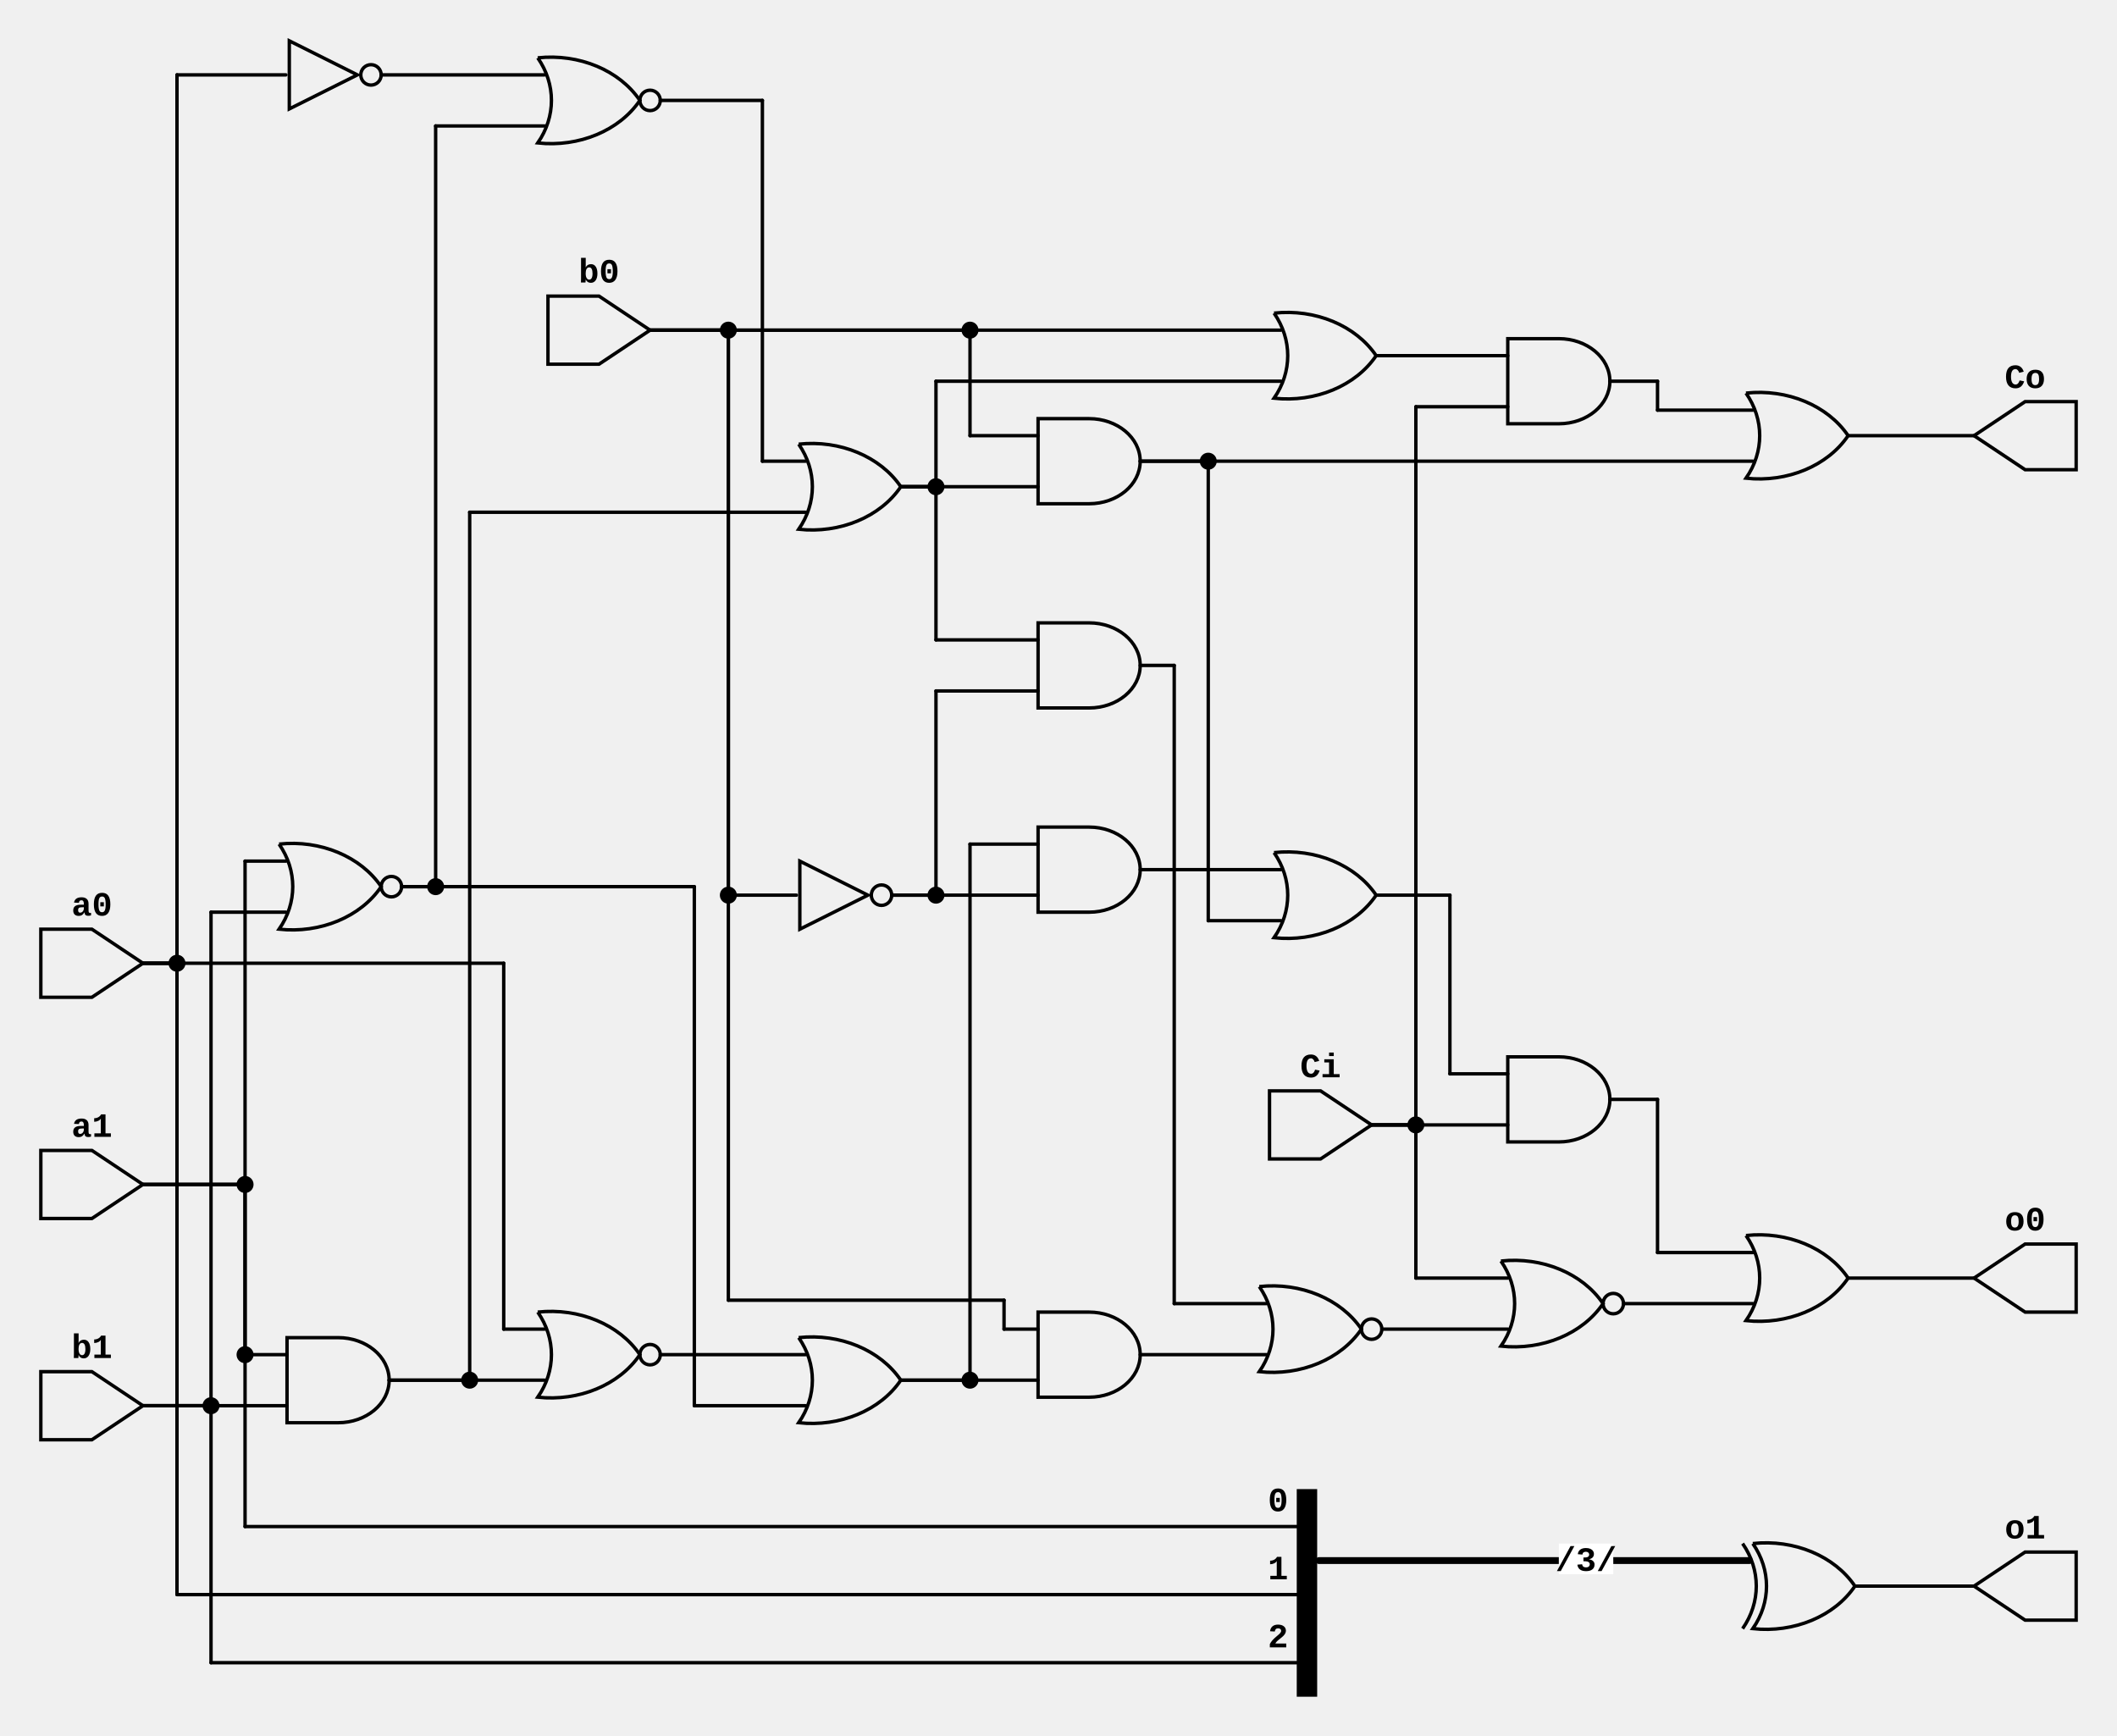
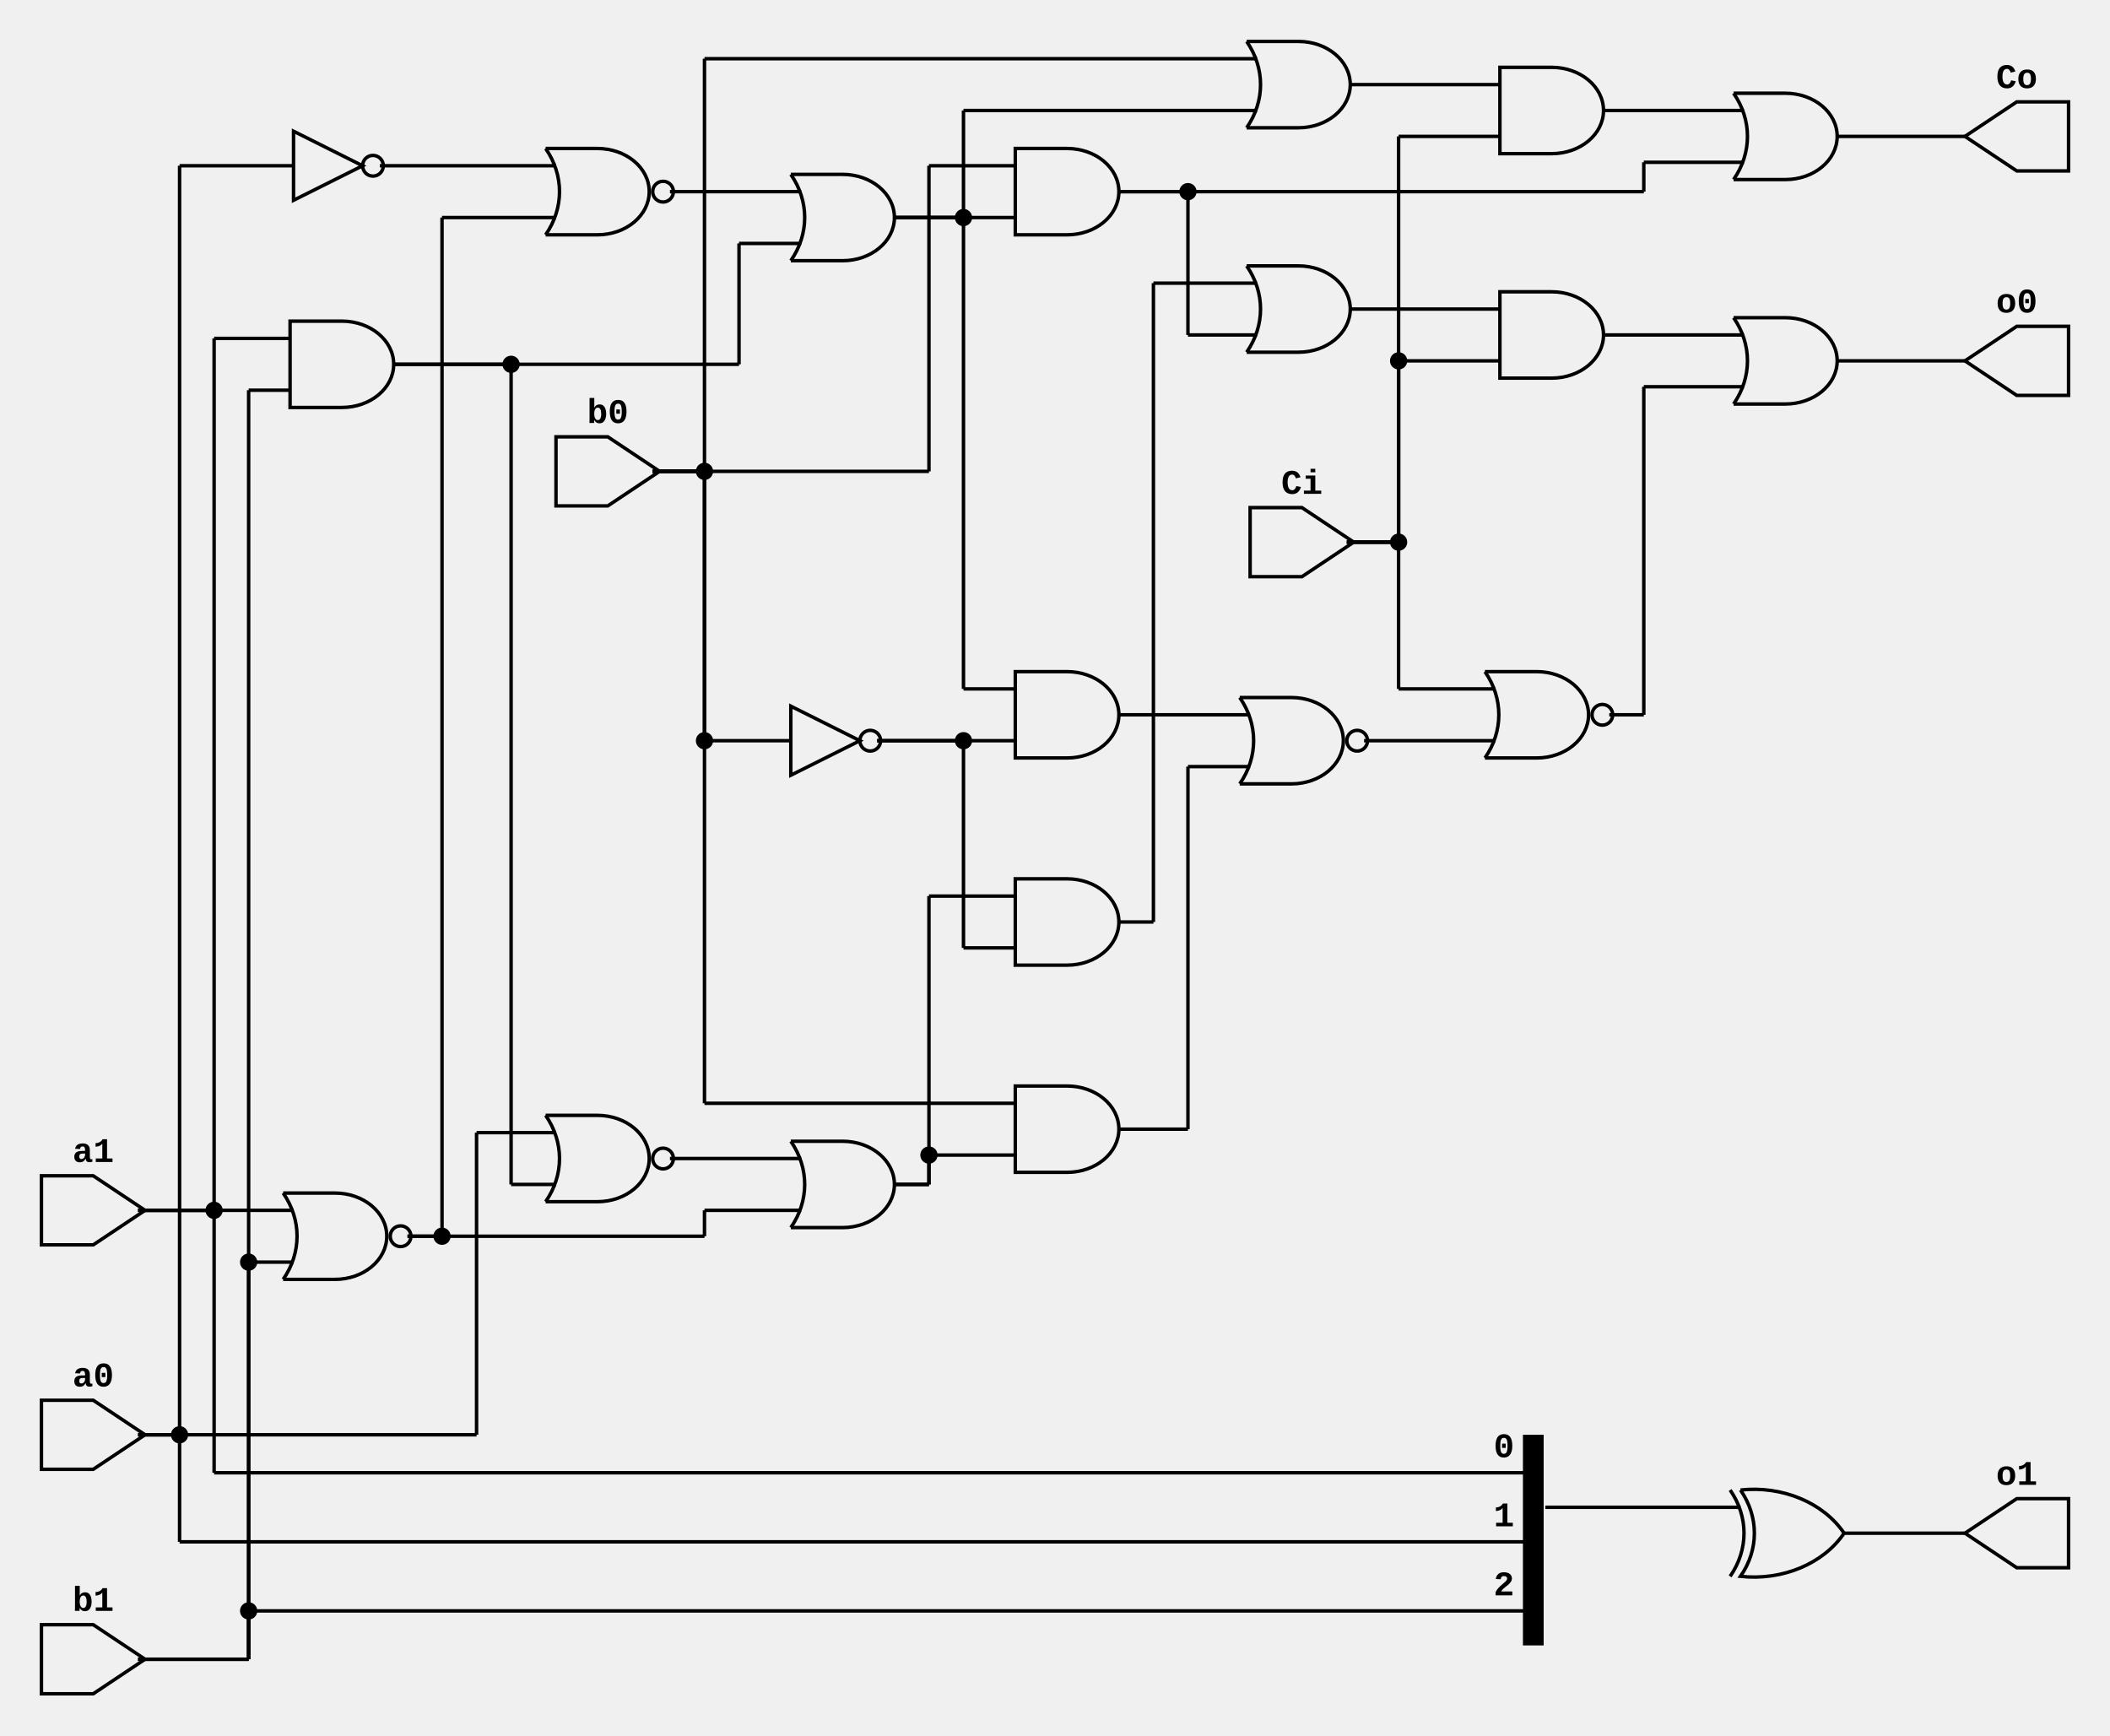
- <svg xmlns="http://www.w3.org/2000/svg" xmlns:ns1="https://github.com/nturley/netlistsvg" width="622" height="510">
+ <svg xmlns="http://www.w3.org/2000/svg" xmlns:ns1="https://github.com/nturley/netlistsvg" width="611" height="502.5">
  <style>svg {
-   stroke:#000;
-   fill:none;
- }
- text {
-   fill:#000;
-   stroke:none;
-   font-size:10px;
-   font-weight: bold;
-   font-family: "Courier New", monospace;
- }
- line {
-     stroke-linecap: round;
- }
- .nodelabel {
-   text-anchor: middle;
- }
- .inputPortLabel {
-   text-anchor: end;
- }
- .splitjoinBody {
-   fill:#000;
- }</style>
-   <g ns1:type="and" transform="translate(305,183)" ns1:width="30" ns1:height="25" id="cell_And$3">
-     <ns1:alias val="$and" />
-     <ns1:alias val="$logic_and" />
-     <ns1:alias val="$_AND_" />
-     <ns1:alias val="$reduce_and" />
+     stroke:#000;
+     fill:none;
+   }
+   text {
+     fill:#000;
+     stroke:none;
+     font-size:10px;
+     font-weight: bold;
+     font-family: "Courier New", monospace;
+   }
+   .nodelabel {
+     text-anchor: middle;
+   }
+   .inputPortLabel {
+     text-anchor: end;
+   }
+   .splitjoinBody {
+     fill:#000;
+   }</style>
+   <g ns1:type="and" transform="translate(294,194.5)" ns1:width="30" ns1:height="25" id="cell_And$3">
+     <ns1:alias val="$and" />
+     <ns1:alias val="$logic_and" />
+     <ns1:alias val="$_AND_" />
    <path d="M0,0 L0,25 L15,25 A15 12.5 0 0 0 15,0 Z" class="cell_And$3" />
    <g ns1:x="0" ns1:y="5" ns1:pid="A" />
    <g ns1:x="0" ns1:y="20" ns1:pid="B" />
    <g ns1:x="30" ns1:y="12.5" ns1:pid="Y" />
  </g>
-   <g ns1:type="reduce_xor" transform="translate(512,453.5)" ns1:width="33" ns1:height="25" id="cell_Xor$11">
+   <g ns1:type="reduce_xor" transform="translate(501,431.5)" ns1:width="33" ns1:height="25" id="cell_Xor$11">
    <ns1:alias val="$xor" />
    <ns1:alias val="$reduce_xor" />
    <ns1:alias val="$_XOR_" />
    <path d="M3,0 A30 25 0 0 1 3,25 A30 25 0 0 0 33,12.5 A30 25 0 0 0 3,0" class="cell_Xor$11" />
    <path d="M0,0 A30 25 0 0 1 0,25" class="cell_Xor$11" />
-     <g ns1:x="2" ns1:y="5" ns1:pid="A" />
-     <g ns1:x="2" ns1:y="20" ns1:pid="B" />
+     <g ns1:x="3" ns1:y="5" ns1:pid="A" />
+     <g ns1:x="3" ns1:y="20" ns1:pid="B" />
    <g ns1:x="33" ns1:y="12.5" ns1:pid="Y" />
  </g>
-   <g ns1:type="reduce_nor" transform="translate(158,385.5)" ns1:width="33" ns1:height="25" id="cell_Nor$13">
+   <g ns1:type="reduce_nor" transform="translate(158,323)" ns1:width="33" ns1:height="25" id="cell_Nor$13">
    <ns1:alias val="$nor" />
    <ns1:alias val="$reduce_nor" />
    <ns1:alias val="$_NOR_" />
    <ns1:alias val="$_ORNOT_" />
-     <path d="M0,0 A30 25 0 0 1 0,25 A30 25 0 0 0 30,12.5 A30 25 0 0 0 0,0" class="cell_Nor$13" />
-     <circle cx="33" cy="12.5" r="3" class="cell_Nor$13" />
-     <g ns1:x="2" ns1:y="5" ns1:pid="A" />
-     <g ns1:x="2" ns1:y="20" ns1:pid="B" />
+     <path d="M0,25 L0,25 L15,25 A15 12.5 0 0 0 15,0 L0,0" class="cell_Nor$13" />
+     <path d="M0,0 A30 25 0 0 1 0,25" class="cell_Nor$13" />
+     <circle cx="34" cy="12.5" r="3" class="cell_Nor$13" />
+     <g ns1:x="3" ns1:y="5" ns1:pid="A" />
+     <g ns1:x="3" ns1:y="20" ns1:pid="B" />
    <g ns1:x="36" ns1:y="12.5" ns1:pid="Y" />
  </g>
-   <g ns1:type="or" transform="translate(374.3333,92)" ns1:width="30" ns1:height="25" id="cell_Or$7">
-     <ns1:alias val="$or" />
-     <ns1:alias val="$logic_or" />
-     <ns1:alias val="$_OR_" />
-     <ns1:alias val="$reduce_or" />
-     <ns1:alias val="$reduce_bool" />
-     <path d="M0,0 A30 25 0 0 1 0,25 A30 25 0 0 0 30,12.5 A30 25 0 0 0 0,0" class="cell_Or$7" />
-     <g ns1:x="2" ns1:y="5" ns1:pid="A" />
-     <g ns1:x="2" ns1:y="20" ns1:pid="B" />
-     <g ns1:x="30" ns1:y="12.5" ns1:pid="Y" />
-   </g>
-   <g ns1:type="reduce_nor" transform="translate(82,248)" ns1:width="33" ns1:height="25" id="cell_Nor$22">
+   <g ns1:type="or" transform="translate(361,12)" ns1:width="30" ns1:height="25" id="cell_Or$7">
+     <ns1:alias val="$or" />
+     <ns1:alias val="$logic_or" />
+     <ns1:alias val="$_OR_" />
+     <path d="M0,25 L0,25 L15,25 A15 12.5 0 0 0 15,0 L0,0" class="cell_Or$7" />
+     <path d="M0,0 A30 25 0 0 1 0,25" class="cell_Or$7" />
+     <g ns1:x="3" ns1:y="5" ns1:pid="A" />
+     <g ns1:x="3" ns1:y="20" ns1:pid="B" />
+     <g ns1:x="30" ns1:y="12.5" ns1:pid="Y" />
+   </g>
+   <g ns1:type="reduce_nor" transform="translate(82,345.5)" ns1:width="33" ns1:height="25" id="cell_Nor$22">
    <ns1:alias val="$nor" />
    <ns1:alias val="$reduce_nor" />
    <ns1:alias val="$_NOR_" />
    <ns1:alias val="$_ORNOT_" />
-     <path d="M0,0 A30 25 0 0 1 0,25 A30 25 0 0 0 30,12.5 A30 25 0 0 0 0,0" class="cell_Nor$22" />
-     <circle cx="33" cy="12.5" r="3" class="cell_Nor$22" />
-     <g ns1:x="2" ns1:y="5" ns1:pid="A" />
-     <g ns1:x="2" ns1:y="20" ns1:pid="B" />
+     <path d="M0,25 L0,25 L15,25 A15 12.5 0 0 0 15,0 L0,0" class="cell_Nor$22" />
+     <path d="M0,0 A30 25 0 0 1 0,25" class="cell_Nor$22" />
+     <circle cx="34" cy="12.5" r="3" class="cell_Nor$22" />
+     <g ns1:x="3" ns1:y="5" ns1:pid="A" />
+     <g ns1:x="3" ns1:y="20" ns1:pid="B" />
    <g ns1:x="36" ns1:y="12.5" ns1:pid="Y" />
  </g>
-   <g ns1:type="not" transform="translate(235,253)" ns1:width="30" ns1:height="20" id="cell_Inv$25">
+   <g ns1:type="not" transform="translate(229,204.5)" ns1:width="30" ns1:height="20" id="cell_Inv$25">
    <ns1:alias val="$_NOT_" />
    <ns1:alias val="$not" />
    <ns1:alias val="$logic_not" />
    <path d="M0,0 L0,20 L20,10 Z" class="cell_Inv$25" />
-     <circle cx="24" cy="10" r="3" class="cell_Inv$25" />
-     <g ns1:x="-1" ns1:y="10" ns1:pid="A" />
-     <g ns1:x="27" ns1:y="10" ns1:pid="Y" />
-   </g>
-   <g ns1:type="and" transform="translate(305,385.5)" ns1:width="30" ns1:height="25" id="cell_And$21">
-     <ns1:alias val="$and" />
-     <ns1:alias val="$logic_and" />
-     <ns1:alias val="$_AND_" />
-     <ns1:alias val="$reduce_and" />
+     <circle cx="23" cy="10" r="3" class="cell_Inv$25" />
+     <g ns1:x="0" ns1:y="10" ns1:pid="A" />
+     <g ns1:x="25" ns1:y="10" ns1:pid="Y" />
+   </g>
+   <g ns1:type="and" transform="translate(294,314.5)" ns1:width="30" ns1:height="25" id="cell_And$21">
+     <ns1:alias val="$and" />
+     <ns1:alias val="$logic_and" />
+     <ns1:alias val="$_AND_" />
    <path d="M0,0 L0,25 L15,25 A15 12.5 0 0 0 15,0 Z" class="cell_And$21" />
    <g ns1:x="0" ns1:y="5" ns1:pid="A" />
    <g ns1:x="0" ns1:y="20" ns1:pid="B" />
    <g ns1:x="30" ns1:y="12.5" ns1:pid="Y" />
  </g>
-   <g ns1:type="reduce_nor" transform="translate(158,17)" ns1:width="33" ns1:height="25" id="cell_Nor$6">
+   <g ns1:type="reduce_nor" transform="translate(158,43)" ns1:width="33" ns1:height="25" id="cell_Nor$6">
    <ns1:alias val="$nor" />
    <ns1:alias val="$reduce_nor" />
    <ns1:alias val="$_NOR_" />
    <ns1:alias val="$_ORNOT_" />
-     <path d="M0,0 A30 25 0 0 1 0,25 A30 25 0 0 0 30,12.5 A30 25 0 0 0 0,0" class="cell_Nor$6" />
-     <circle cx="33" cy="12.5" r="3" class="cell_Nor$6" />
-     <g ns1:x="2" ns1:y="5" ns1:pid="A" />
-     <g ns1:x="2" ns1:y="20" ns1:pid="B" />
+     <path d="M0,25 L0,25 L15,25 A15 12.5 0 0 0 15,0 L0,0" class="cell_Nor$6" />
+     <path d="M0,0 A30 25 0 0 1 0,25" class="cell_Nor$6" />
+     <circle cx="34" cy="12.5" r="3" class="cell_Nor$6" />
+     <g ns1:x="3" ns1:y="5" ns1:pid="A" />
+     <g ns1:x="3" ns1:y="20" ns1:pid="B" />
    <g ns1:x="36" ns1:y="12.5" ns1:pid="Y" />
  </g>
-   <g ns1:type="and" transform="translate(443,99.5)" ns1:width="30" ns1:height="25" id="cell_And$16">
-     <ns1:alias val="$and" />
-     <ns1:alias val="$logic_and" />
-     <ns1:alias val="$_AND_" />
-     <ns1:alias val="$reduce_and" />
+   <g ns1:type="and" transform="translate(434.3333,19.5)" ns1:width="30" ns1:height="25" id="cell_And$16">
+     <ns1:alias val="$and" />
+     <ns1:alias val="$logic_and" />
+     <ns1:alias val="$_AND_" />
    <path d="M0,0 L0,25 L15,25 A15 12.5 0 0 0 15,0 Z" class="cell_And$16" />
    <g ns1:x="0" ns1:y="5" ns1:pid="A" />
    <g ns1:x="0" ns1:y="20" ns1:pid="B" />
    <g ns1:x="30" ns1:y="12.5" ns1:pid="Y" />
  </g>
-   <g ns1:type="not" transform="translate(85,12)" ns1:width="30" ns1:height="20" id="cell_Inv$17">
+   <g ns1:type="not" transform="translate(85,38)" ns1:width="30" ns1:height="20" id="cell_Inv$17">
    <ns1:alias val="$_NOT_" />
    <ns1:alias val="$not" />
    <ns1:alias val="$logic_not" />
    <path d="M0,0 L0,20 L20,10 Z" class="cell_Inv$17" />
-     <circle cx="24" cy="10" r="3" class="cell_Inv$17" />
-     <g ns1:x="-1" ns1:y="10" ns1:pid="A" />
-     <g ns1:x="27" ns1:y="10" ns1:pid="Y" />
-   </g>
-   <g ns1:type="reduce_nor" transform="translate(370,378)" ns1:width="33" ns1:height="25" id="cell_Nor$24">
+     <circle cx="23" cy="10" r="3" class="cell_Inv$17" />
+     <g ns1:x="0" ns1:y="10" ns1:pid="A" />
+     <g ns1:x="25" ns1:y="10" ns1:pid="Y" />
+   </g>
+   <g ns1:type="reduce_nor" transform="translate(359,202)" ns1:width="33" ns1:height="25" id="cell_Nor$24">
    <ns1:alias val="$nor" />
    <ns1:alias val="$reduce_nor" />
    <ns1:alias val="$_NOR_" />
    <ns1:alias val="$_ORNOT_" />
-     <path d="M0,0 A30 25 0 0 1 0,25 A30 25 0 0 0 30,12.5 A30 25 0 0 0 0,0" class="cell_Nor$24" />
-     <circle cx="33" cy="12.5" r="3" class="cell_Nor$24" />
-     <g ns1:x="2" ns1:y="5" ns1:pid="A" />
-     <g ns1:x="2" ns1:y="20" ns1:pid="B" />
+     <path d="M0,25 L0,25 L15,25 A15 12.5 0 0 0 15,0 L0,0" class="cell_Nor$24" />
+     <path d="M0,0 A30 25 0 0 1 0,25" class="cell_Nor$24" />
+     <circle cx="34" cy="12.5" r="3" class="cell_Nor$24" />
+     <g ns1:x="3" ns1:y="5" ns1:pid="A" />
+     <g ns1:x="3" ns1:y="20" ns1:pid="B" />
    <g ns1:x="36" ns1:y="12.5" ns1:pid="Y" />
  </g>
-   <g ns1:type="or" transform="translate(374.3333,250.5)" ns1:width="30" ns1:height="25" id="cell_Or$4">
-     <ns1:alias val="$or" />
-     <ns1:alias val="$logic_or" />
-     <ns1:alias val="$_OR_" />
-     <ns1:alias val="$reduce_or" />
-     <ns1:alias val="$reduce_bool" />
-     <path d="M0,0 A30 25 0 0 1 0,25 A30 25 0 0 0 30,12.5 A30 25 0 0 0 0,0" class="cell_Or$4" />
-     <g ns1:x="2" ns1:y="5" ns1:pid="A" />
-     <g ns1:x="2" ns1:y="20" ns1:pid="B" />
-     <g ns1:x="30" ns1:y="12.5" ns1:pid="Y" />
-   </g>
-   <g ns1:type="or" transform="translate(513,115.5)" ns1:width="30" ns1:height="25" id="cell_Or$8">
-     <ns1:alias val="$or" />
-     <ns1:alias val="$logic_or" />
-     <ns1:alias val="$_OR_" />
-     <ns1:alias val="$reduce_or" />
-     <ns1:alias val="$reduce_bool" />
-     <path d="M0,0 A30 25 0 0 1 0,25 A30 25 0 0 0 30,12.5 A30 25 0 0 0 0,0" class="cell_Or$8" />
-     <g ns1:x="2" ns1:y="5" ns1:pid="A" />
-     <g ns1:x="2" ns1:y="20" ns1:pid="B" />
-     <g ns1:x="30" ns1:y="12.5" ns1:pid="Y" />
-   </g>
-   <g ns1:type="and" transform="translate(305,123)" ns1:width="30" ns1:height="25" id="cell_And$20">
-     <ns1:alias val="$and" />
-     <ns1:alias val="$logic_and" />
-     <ns1:alias val="$_AND_" />
-     <ns1:alias val="$reduce_and" />
+   <g ns1:type="or" transform="translate(361,77)" ns1:width="30" ns1:height="25" id="cell_Or$4">
+     <ns1:alias val="$or" />
+     <ns1:alias val="$logic_or" />
+     <ns1:alias val="$_OR_" />
+     <path d="M0,25 L0,25 L15,25 A15 12.5 0 0 0 15,0 L0,0" class="cell_Or$4" />
+     <path d="M0,0 A30 25 0 0 1 0,25" class="cell_Or$4" />
+     <g ns1:x="3" ns1:y="5" ns1:pid="A" />
+     <g ns1:x="3" ns1:y="20" ns1:pid="B" />
+     <g ns1:x="30" ns1:y="12.5" ns1:pid="Y" />
+   </g>
+   <g ns1:type="or" transform="translate(502,27)" ns1:width="30" ns1:height="25" id="cell_Or$8">
+     <ns1:alias val="$or" />
+     <ns1:alias val="$logic_or" />
+     <ns1:alias val="$_OR_" />
+     <path d="M0,25 L0,25 L15,25 A15 12.5 0 0 0 15,0 L0,0" class="cell_Or$8" />
+     <path d="M0,0 A30 25 0 0 1 0,25" class="cell_Or$8" />
+     <g ns1:x="3" ns1:y="5" ns1:pid="A" />
+     <g ns1:x="3" ns1:y="20" ns1:pid="B" />
+     <g ns1:x="30" ns1:y="12.5" ns1:pid="Y" />
+   </g>
+   <g ns1:type="and" transform="translate(294,43)" ns1:width="30" ns1:height="25" id="cell_And$20">
+     <ns1:alias val="$and" />
+     <ns1:alias val="$logic_and" />
+     <ns1:alias val="$_AND_" />
    <path d="M0,0 L0,25 L15,25 A15 12.5 0 0 0 15,0 Z" class="cell_And$20" />
    <g ns1:x="0" ns1:y="5" ns1:pid="A" />
    <g ns1:x="0" ns1:y="20" ns1:pid="B" />
    <g ns1:x="30" ns1:y="12.5" ns1:pid="Y" />
  </g>
-   <g ns1:type="and" transform="translate(443,310.5)" ns1:width="30" ns1:height="25" id="cell_And$9">
-     <ns1:alias val="$and" />
-     <ns1:alias val="$logic_and" />
-     <ns1:alias val="$_AND_" />
-     <ns1:alias val="$reduce_and" />
+   <g ns1:type="and" transform="translate(434.3333,84.5)" ns1:width="30" ns1:height="25" id="cell_And$9">
+     <ns1:alias val="$and" />
+     <ns1:alias val="$logic_and" />
+     <ns1:alias val="$_AND_" />
    <path d="M0,0 L0,25 L15,25 A15 12.5 0 0 0 15,0 Z" class="cell_And$9" />
    <g ns1:x="0" ns1:y="5" ns1:pid="A" />
    <g ns1:x="0" ns1:y="20" ns1:pid="B" />
    <g ns1:x="30" ns1:y="12.5" ns1:pid="Y" />
  </g>
-   <g ns1:type="or" transform="translate(234.6667,130.5)" ns1:width="30" ns1:height="25" id="cell_Or$12">
-     <ns1:alias val="$or" />
-     <ns1:alias val="$logic_or" />
-     <ns1:alias val="$_OR_" />
-     <ns1:alias val="$reduce_or" />
-     <ns1:alias val="$reduce_bool" />
-     <path d="M0,0 A30 25 0 0 1 0,25 A30 25 0 0 0 30,12.5 A30 25 0 0 0 0,0" class="cell_Or$12" />
-     <g ns1:x="2" ns1:y="5" ns1:pid="A" />
-     <g ns1:x="2" ns1:y="20" ns1:pid="B" />
-     <g ns1:x="30" ns1:y="12.5" ns1:pid="Y" />
-   </g>
-   <g ns1:type="reduce_nor" transform="translate(441,370.5)" ns1:width="33" ns1:height="25" id="cell_Nor$14">
+   <g ns1:type="or" transform="translate(229,50.5)" ns1:width="30" ns1:height="25" id="cell_Or$12">
+     <ns1:alias val="$or" />
+     <ns1:alias val="$logic_or" />
+     <ns1:alias val="$_OR_" />
+     <path d="M0,25 L0,25 L15,25 A15 12.5 0 0 0 15,0 L0,0" class="cell_Or$12" />
+     <path d="M0,0 A30 25 0 0 1 0,25" class="cell_Or$12" />
+     <g ns1:x="3" ns1:y="5" ns1:pid="A" />
+     <g ns1:x="3" ns1:y="20" ns1:pid="B" />
+     <g ns1:x="30" ns1:y="12.5" ns1:pid="Y" />
+   </g>
+   <g ns1:type="reduce_nor" transform="translate(430,194.5)" ns1:width="33" ns1:height="25" id="cell_Nor$14">
    <ns1:alias val="$nor" />
    <ns1:alias val="$reduce_nor" />
    <ns1:alias val="$_NOR_" />
    <ns1:alias val="$_ORNOT_" />
-     <path d="M0,0 A30 25 0 0 1 0,25 A30 25 0 0 0 30,12.5 A30 25 0 0 0 0,0" class="cell_Nor$14" />
-     <circle cx="33" cy="12.5" r="3" class="cell_Nor$14" />
-     <g ns1:x="2" ns1:y="5" ns1:pid="A" />
-     <g ns1:x="2" ns1:y="20" ns1:pid="B" />
+     <path d="M0,25 L0,25 L15,25 A15 12.5 0 0 0 15,0 L0,0" class="cell_Nor$14" />
+     <path d="M0,0 A30 25 0 0 1 0,25" class="cell_Nor$14" />
+     <circle cx="34" cy="12.5" r="3" class="cell_Nor$14" />
+     <g ns1:x="3" ns1:y="5" ns1:pid="A" />
+     <g ns1:x="3" ns1:y="20" ns1:pid="B" />
    <g ns1:x="36" ns1:y="12.5" ns1:pid="Y" />
  </g>
-   <g ns1:type="and" transform="translate(84.33333,393)" ns1:width="30" ns1:height="25" id="cell_And$18">
-     <ns1:alias val="$and" />
-     <ns1:alias val="$logic_and" />
-     <ns1:alias val="$_AND_" />
-     <ns1:alias val="$reduce_and" />
+   <g ns1:type="and" transform="translate(84,93)" ns1:width="30" ns1:height="25" id="cell_And$18">
+     <ns1:alias val="$and" />
+     <ns1:alias val="$logic_and" />
+     <ns1:alias val="$_AND_" />
    <path d="M0,0 L0,25 L15,25 A15 12.5 0 0 0 15,0 Z" class="cell_And$18" />
    <g ns1:x="0" ns1:y="5" ns1:pid="A" />
    <g ns1:x="0" ns1:y="20" ns1:pid="B" />
    <g ns1:x="30" ns1:y="12.5" ns1:pid="Y" />
  </g>
-   <g ns1:type="or" transform="translate(513,363)" ns1:width="30" ns1:height="25" id="cell_Or$0">
-     <ns1:alias val="$or" />
-     <ns1:alias val="$logic_or" />
-     <ns1:alias val="$_OR_" />
-     <ns1:alias val="$reduce_or" />
-     <ns1:alias val="$reduce_bool" />
-     <path d="M0,0 A30 25 0 0 1 0,25 A30 25 0 0 0 30,12.5 A30 25 0 0 0 0,0" class="cell_Or$0" />
-     <g ns1:x="2" ns1:y="5" ns1:pid="A" />
-     <g ns1:x="2" ns1:y="20" ns1:pid="B" />
-     <g ns1:x="30" ns1:y="12.5" ns1:pid="Y" />
-   </g>
-   <g ns1:type="or" transform="translate(234.6667,393)" ns1:width="30" ns1:height="25" id="cell_Or$2">
-     <ns1:alias val="$or" />
-     <ns1:alias val="$logic_or" />
-     <ns1:alias val="$_OR_" />
-     <ns1:alias val="$reduce_or" />
-     <ns1:alias val="$reduce_bool" />
-     <path d="M0,0 A30 25 0 0 1 0,25 A30 25 0 0 0 30,12.5 A30 25 0 0 0 0,0" class="cell_Or$2" />
-     <g ns1:x="2" ns1:y="5" ns1:pid="A" />
-     <g ns1:x="2" ns1:y="20" ns1:pid="B" />
-     <g ns1:x="30" ns1:y="12.5" ns1:pid="Y" />
-   </g>
-   <g ns1:type="and" transform="translate(305,243)" ns1:width="30" ns1:height="25" id="cell_And$19">
-     <ns1:alias val="$and" />
-     <ns1:alias val="$logic_and" />
-     <ns1:alias val="$_AND_" />
-     <ns1:alias val="$reduce_and" />
+   <g ns1:type="or" transform="translate(502,92)" ns1:width="30" ns1:height="25" id="cell_Or$0">
+     <ns1:alias val="$or" />
+     <ns1:alias val="$logic_or" />
+     <ns1:alias val="$_OR_" />
+     <path d="M0,25 L0,25 L15,25 A15 12.5 0 0 0 15,0 L0,0" class="cell_Or$0" />
+     <path d="M0,0 A30 25 0 0 1 0,25" class="cell_Or$0" />
+     <g ns1:x="3" ns1:y="5" ns1:pid="A" />
+     <g ns1:x="3" ns1:y="20" ns1:pid="B" />
+     <g ns1:x="30" ns1:y="12.5" ns1:pid="Y" />
+   </g>
+   <g ns1:type="or" transform="translate(229,330.5)" ns1:width="30" ns1:height="25" id="cell_Or$2">
+     <ns1:alias val="$or" />
+     <ns1:alias val="$logic_or" />
+     <ns1:alias val="$_OR_" />
+     <path d="M0,25 L0,25 L15,25 A15 12.5 0 0 0 15,0 L0,0" class="cell_Or$2" />
+     <path d="M0,0 A30 25 0 0 1 0,25" class="cell_Or$2" />
+     <g ns1:x="3" ns1:y="5" ns1:pid="A" />
+     <g ns1:x="3" ns1:y="20" ns1:pid="B" />
+     <g ns1:x="30" ns1:y="12.5" ns1:pid="Y" />
+   </g>
+   <g ns1:type="and" transform="translate(294,254.5)" ns1:width="30" ns1:height="25" id="cell_And$19">
+     <ns1:alias val="$and" />
+     <ns1:alias val="$logic_and" />
+     <ns1:alias val="$_AND_" />
    <path d="M0,0 L0,25 L15,25 A15 12.5 0 0 0 15,0 Z" class="cell_And$19" />
    <g ns1:x="0" ns1:y="5" ns1:pid="A" />
    <g ns1:x="0" ns1:y="20" ns1:pid="B" />
    <g ns1:x="30" ns1:y="12.5" ns1:pid="Y" />
  </g>
-   <g ns1:type="inputExt" transform="translate(12,403)" ns1:width="30" ns1:height="20" id="cell_b1">
+   <g ns1:type="inputExt" transform="translate(12,470.5)" ns1:width="30" ns1:height="20" id="cell_b1">
    <text x="15" y="-4" class="nodelabel cell_b1" ns1:attribute="ref">b1</text>
    <ns1:alias val="$_inputExt_" />
    <path d="M0,0 L0,20 L15,20 L30,10 L15,0 Z" class="cell_b1" />
-     <g ns1:x="30" ns1:y="10" ns1:pid="Y" />
-   </g>
-   <g ns1:type="outputExt" transform="translate(580,456)" ns1:width="30" ns1:height="20" id="cell_o1">
+     <g ns1:x="28" ns1:y="10" ns1:pid="Y" />
+   </g>
+   <g ns1:type="outputExt" transform="translate(569,434)" ns1:width="30" ns1:height="20" id="cell_o1">
    <text x="15" y="-4" class="nodelabel cell_o1" ns1:attribute="ref">o1</text>
    <ns1:alias val="$_outputExt_" />
    <path d="M30,0 L30,20 L15,20 L0,10 L15,0 Z" class="cell_o1" />
    <g ns1:x="0" ns1:y="10" ns1:pid="A" />
  </g>
-   <g ns1:type="inputExt" transform="translate(12,338)" ns1:width="30" ns1:height="20" id="cell_a1">
+   <g ns1:type="inputExt" transform="translate(12,340.5)" ns1:width="30" ns1:height="20" id="cell_a1">
    <text x="15" y="-4" class="nodelabel cell_a1" ns1:attribute="ref">a1</text>
    <ns1:alias val="$_inputExt_" />
    <path d="M0,0 L0,20 L15,20 L30,10 L15,0 Z" class="cell_a1" />
-     <g ns1:x="30" ns1:y="10" ns1:pid="Y" />
-   </g>
-   <g ns1:type="outputExt" transform="translate(580,365.5)" ns1:width="30" ns1:height="20" id="cell_o0">
+     <g ns1:x="28" ns1:y="10" ns1:pid="Y" />
+   </g>
+   <g ns1:type="outputExt" transform="translate(569,94.5)" ns1:width="30" ns1:height="20" id="cell_o0">
    <text x="15" y="-4" class="nodelabel cell_o0" ns1:attribute="ref">o0</text>
    <ns1:alias val="$_outputExt_" />
    <path d="M30,0 L30,20 L15,20 L0,10 L15,0 Z" class="cell_o0" />
    <g ns1:x="0" ns1:y="10" ns1:pid="A" />
  </g>
-   <g ns1:type="outputExt" transform="translate(580,118)" ns1:width="30" ns1:height="20" id="cell_Co">
+   <g ns1:type="outputExt" transform="translate(569,29.5)" ns1:width="30" ns1:height="20" id="cell_Co">
    <text x="15" y="-4" class="nodelabel cell_Co" ns1:attribute="ref">Co</text>
    <ns1:alias val="$_outputExt_" />
    <path d="M30,0 L30,20 L15,20 L0,10 L15,0 Z" class="cell_Co" />
    <g ns1:x="0" ns1:y="10" ns1:pid="A" />
  </g>
-   <g ns1:type="inputExt" transform="translate(161,87)" ns1:width="30" ns1:height="20" id="cell_b0">
+   <g ns1:type="inputExt" transform="translate(161,126.5)" ns1:width="30" ns1:height="20" id="cell_b0">
    <text x="15" y="-4" class="nodelabel cell_b0" ns1:attribute="ref">b0</text>
    <ns1:alias val="$_inputExt_" />
    <path d="M0,0 L0,20 L15,20 L30,10 L15,0 Z" class="cell_b0" />
-     <g ns1:x="30" ns1:y="10" ns1:pid="Y" />
-   </g>
-   <g ns1:type="inputExt" transform="translate(373,320.5)" ns1:width="30" ns1:height="20" id="cell_Ci">
+     <g ns1:x="28" ns1:y="10" ns1:pid="Y" />
+   </g>
+   <g ns1:type="inputExt" transform="translate(362,147)" ns1:width="30" ns1:height="20" id="cell_Ci">
    <text x="15" y="-4" class="nodelabel cell_Ci" ns1:attribute="ref">Ci</text>
    <ns1:alias val="$_inputExt_" />
    <path d="M0,0 L0,20 L15,20 L30,10 L15,0 Z" class="cell_Ci" />
-     <g ns1:x="30" ns1:y="10" ns1:pid="Y" />
-   </g>
-   <g ns1:type="inputExt" transform="translate(12,273)" ns1:width="30" ns1:height="20" id="cell_a0">
+     <g ns1:x="28" ns1:y="10" ns1:pid="Y" />
+   </g>
+   <g ns1:type="inputExt" transform="translate(12,405.5)" ns1:width="30" ns1:height="20" id="cell_a0">
    <text x="15" y="-4" class="nodelabel cell_a0" ns1:attribute="ref">a0</text>
    <ns1:alias val="$_inputExt_" />
    <path d="M0,0 L0,20 L15,20 L30,10 L15,0 Z" class="cell_a0" />
-     <g ns1:x="30" ns1:y="10" ns1:pid="Y" />
-   </g>
-   <g ns1:type="join" transform="translate(381.5,438)" ns1:width="4" ns1:height="40" id="cell_$join$,5,10,23,">
+     <g ns1:x="28" ns1:y="10" ns1:pid="Y" />
+   </g>
+   <g ns1:type="join" transform="translate(441.5,416)" ns1:width="4" ns1:height="40" id="cell_$join$,5,10,23,">
    <rect width="5" height="60" class="splitjoinBody" ns1:generic="body" />
    <ns1:alias val="$_join_" />
    <g ns1:x="5" ns1:y="20" ns1:pid="out" />
    <g transform="translate(0,10)" ns1:x="0" ns1:y="10" ns1:pid="in0">
      <text x="-3" y="-4" class="inputPortLabel">0</text>
    </g>
    <g transform="translate(0,30)" ns1:x="0" ns1:y="10" ns1:pid="in0">
      <text x="-3" y="-4" class="inputPortLabel">1</text>
    </g>
    <g transform="translate(0,50)" ns1:x="0" ns1:y="10" ns1:pid="in0">
      <text x="-3" y="-4" class="inputPortLabel">2</text>
    </g>
  </g>
-   <line x1="264.667" x2="275" y1="143" y2="143" class="net_12 width_1" style="stroke-width: 1" />
-   <line x1="275" x2="275" y1="143" y2="188" class="net_12 width_1" style="stroke-width: 1" />
-   <circle cx="275" cy="143" r="2" style="fill:#000" class="net_12 width_1" />
-   <line x1="275" x2="305" y1="188" y2="188" class="net_12 width_1" style="stroke-width: 1" />
-   <line x1="264.667" x2="275" y1="143" y2="143" class="net_12 width_1" style="stroke-width: 1" />
-   <line x1="275" x2="275" y1="143" y2="112" class="net_12 width_1" style="stroke-width: 1" />
-   <line x1="275" x2="376.333" y1="112" y2="112" class="net_12 width_1" style="stroke-width: 1" />
-   <line x1="264.667" x2="305" y1="143" y2="143" class="net_12 width_1" style="stroke-width: 1" />
-   <line x1="262" x2="275" y1="263" y2="263" class="net_25 width_1" style="stroke-width: 1" />
-   <line x1="275" x2="275" y1="263" y2="203" class="net_25 width_1" style="stroke-width: 1" />
-   <circle cx="275" cy="263" r="2" style="fill:#000" class="net_25 width_1" />
-   <line x1="275" x2="305" y1="203" y2="203" class="net_25 width_1" style="stroke-width: 1" />
-   <line x1="262" x2="305" y1="263" y2="263" class="net_25 width_1" style="stroke-width: 1" />
-   <line x1="387.5" x2="514" y1="458.5" y2="458.5" class="net_5,10,23 width_3" style="stroke-width: 2" />
-   <line x1="42" x2="148" y1="283" y2="283" class="net_10 width_1" style="stroke-width: 1" />
-   <line x1="148" x2="148" y1="283" y2="390.5" class="net_10 width_1" style="stroke-width: 1" />
-   <line x1="148" x2="160" y1="390.5" y2="390.5" class="net_10 width_1" style="stroke-width: 1" />
-   <line x1="42" x2="52" y1="283" y2="283" class="net_10 width_1" style="stroke-width: 1" />
-   <line x1="52" x2="52" y1="283" y2="22" class="net_10 width_1" style="stroke-width: 1" />
-   <circle cx="52" cy="283" r="2" style="fill:#000" class="net_10 width_1" />
-   <line x1="52" x2="84" y1="22" y2="22" class="net_10 width_1" style="stroke-width: 1" />
-   <line x1="42" x2="52" y1="283" y2="283" class="net_10 width_1" style="stroke-width: 1" />
-   <line x1="52" x2="52" y1="283" y2="468.5" class="net_10 width_1" style="stroke-width: 1" />
-   <line x1="52" x2="381.5" y1="468.5" y2="468.5" class="net_10 width_1" style="stroke-width: 1" />
-   <line x1="114.333" x2="160" y1="405.5" y2="405.5" class="net_18 width_1" style="stroke-width: 1" />
-   <line x1="114.333" x2="138" y1="405.5" y2="405.5" class="net_18 width_1" style="stroke-width: 1" />
-   <line x1="138" x2="138" y1="405.5" y2="150.5" class="net_18 width_1" style="stroke-width: 1" />
-   <circle cx="138" cy="405.5" r="2" style="fill:#000" class="net_18 width_1" />
-   <line x1="138" x2="236.667" y1="150.5" y2="150.5" class="net_18 width_1" style="stroke-width: 1" />
-   <line x1="191" x2="376.333" y1="97" y2="97" class="net_1 width_1" style="stroke-width: 1" />
-   <line x1="191" x2="214" y1="97" y2="97" class="net_1 width_1" style="stroke-width: 1" />
-   <line x1="214" x2="214" y1="97" y2="263" class="net_1 width_1" style="stroke-width: 1" />
-   <circle cx="214" cy="97" r="2" style="fill:#000" class="net_1 width_1" />
-   <circle cx="214" cy="263" r="2" style="fill:#000" class="net_1 width_1" />
-   <line x1="214" x2="234" y1="263" y2="263" class="net_1 width_1" style="stroke-width: 1" />
-   <line x1="191" x2="214" y1="97" y2="97" class="net_1 width_1" style="stroke-width: 1" />
-   <line x1="214" x2="214" y1="97" y2="382" class="net_1 width_1" style="stroke-width: 1" />
-   <line x1="214" x2="295" y1="382" y2="382" class="net_1 width_1" style="stroke-width: 1" />
-   <line x1="295" x2="295" y1="382" y2="390.5" class="net_1 width_1" style="stroke-width: 1" />
-   <line x1="295" x2="305" y1="390.5" y2="390.5" class="net_1 width_1" style="stroke-width: 1" />
-   <line x1="191" x2="285" y1="97" y2="97" class="net_1 width_1" style="stroke-width: 1" />
-   <line x1="285" x2="285" y1="97" y2="128" class="net_1 width_1" style="stroke-width: 1" />
-   <circle cx="285" cy="97" r="2" style="fill:#000" class="net_1 width_1" />
-   <line x1="285" x2="305" y1="128" y2="128" class="net_1 width_1" style="stroke-width: 1" />
-   <line x1="42" x2="72" y1="348" y2="348" class="net_5 width_1" style="stroke-width: 1" />
-   <line x1="72" x2="72" y1="348" y2="253" class="net_5 width_1" style="stroke-width: 1" />
-   <circle cx="72" cy="348" r="2" style="fill:#000" class="net_5 width_1" />
-   <line x1="72" x2="84" y1="253" y2="253" class="net_5 width_1" style="stroke-width: 1" />
-   <line x1="42" x2="72" y1="348" y2="348" class="net_5 width_1" style="stroke-width: 1" />
-   <line x1="72" x2="72" y1="348" y2="398" class="net_5 width_1" style="stroke-width: 1" />
-   <circle cx="72" cy="398" r="2" style="fill:#000" class="net_5 width_1" />
-   <line x1="72" x2="84.333" y1="398" y2="398" class="net_5 width_1" style="stroke-width: 1" />
-   <line x1="42" x2="72" y1="348" y2="348" class="net_5 width_1" style="stroke-width: 1" />
-   <line x1="72" x2="72" y1="348" y2="448.5" class="net_5 width_1" style="stroke-width: 1" />
-   <line x1="72" x2="381.5" y1="448.5" y2="448.5" class="net_5 width_1" style="stroke-width: 1" />
-   <line x1="42" x2="62" y1="413" y2="413" class="net_23 width_1" style="stroke-width: 1" />
-   <line x1="62" x2="62" y1="413" y2="268" class="net_23 width_1" style="stroke-width: 1" />
-   <circle cx="62" cy="413" r="2" style="fill:#000" class="net_23 width_1" />
-   <line x1="62" x2="84" y1="268" y2="268" class="net_23 width_1" style="stroke-width: 1" />
-   <line x1="42" x2="84.333" y1="413" y2="413" class="net_23 width_1" style="stroke-width: 1" />
-   <line x1="42" x2="62" y1="413" y2="413" class="net_23 width_1" style="stroke-width: 1" />
-   <line x1="62" x2="62" y1="413" y2="488.5" class="net_23 width_1" style="stroke-width: 1" />
-   <line x1="62" x2="381.5" y1="488.5" y2="488.5" class="net_23 width_1" style="stroke-width: 1" />
-   <line x1="264.667" x2="305" y1="405.5" y2="405.5" class="net_2 width_1" style="stroke-width: 1" />
-   <line x1="264.667" x2="285" y1="405.5" y2="405.5" class="net_2 width_1" style="stroke-width: 1" />
-   <line x1="285" x2="285" y1="405.5" y2="248" class="net_2 width_1" style="stroke-width: 1" />
-   <circle cx="285" cy="405.5" r="2" style="fill:#000" class="net_2 width_1" />
-   <line x1="285" x2="305" y1="248" y2="248" class="net_2 width_1" style="stroke-width: 1" />
-   <line x1="112" x2="160" y1="22" y2="22" class="net_17 width_1" style="stroke-width: 1" />
-   <line x1="118" x2="128" y1="260.5" y2="260.5" class="net_22 width_1" style="stroke-width: 1" />
-   <line x1="128" x2="128" y1="260.5" y2="37" class="net_22 width_1" style="stroke-width: 1" />
-   <circle cx="128" cy="260.5" r="2" style="fill:#000" class="net_22 width_1" />
-   <line x1="128" x2="160" y1="37" y2="37" class="net_22 width_1" style="stroke-width: 1" />
-   <line x1="118" x2="204" y1="260.5" y2="260.5" class="net_22 width_1" style="stroke-width: 1" />
-   <line x1="204" x2="204" y1="260.5" y2="413" class="net_22 width_1" style="stroke-width: 1" />
-   <line x1="204" x2="236.667" y1="413" y2="413" class="net_22 width_1" style="stroke-width: 1" />
-   <line x1="404.333" x2="443" y1="104.5" y2="104.5" class="net_7 width_1" style="stroke-width: 1" />
-   <line x1="403" x2="416" y1="330.5" y2="330.5" class="net_15 width_1" style="stroke-width: 1" />
-   <line x1="416" x2="416" y1="330.5" y2="119.5" class="net_15 width_1" style="stroke-width: 1" />
-   <circle cx="416" cy="330.5" r="2" style="fill:#000" class="net_15 width_1" />
-   <line x1="416" x2="443" y1="119.5" y2="119.5" class="net_15 width_1" style="stroke-width: 1" />
-   <line x1="403" x2="443" y1="330.5" y2="330.5" class="net_15 width_1" style="stroke-width: 1" />
-   <line x1="403" x2="416" y1="330.5" y2="330.5" class="net_15 width_1" style="stroke-width: 1" />
-   <line x1="416" x2="416" y1="330.5" y2="375.5" class="net_15 width_1" style="stroke-width: 1" />
-   <line x1="416" x2="443" y1="375.5" y2="375.5" class="net_15 width_1" style="stroke-width: 1" />
-   <line x1="335" x2="345" y1="195.5" y2="195.5" class="net_3 width_1" style="stroke-width: 1" />
-   <line x1="345" x2="345" y1="195.5" y2="383" class="net_3 width_1" style="stroke-width: 1" />
-   <line x1="345" x2="372" y1="383" y2="383" class="net_3 width_1" style="stroke-width: 1" />
-   <line x1="335" x2="372" y1="398" y2="398" class="net_21 width_1" style="stroke-width: 1" />
-   <line x1="335" x2="376.333" y1="255.5" y2="255.5" class="net_19 width_1" style="stroke-width: 1" />
-   <line x1="335" x2="355" y1="135.5" y2="135.5" class="net_20 width_1" style="stroke-width: 1" />
-   <line x1="355" x2="355" y1="135.5" y2="270.5" class="net_20 width_1" style="stroke-width: 1" />
-   <circle cx="355" cy="135.5" r="2" style="fill:#000" class="net_20 width_1" />
-   <line x1="355" x2="376.333" y1="270.5" y2="270.5" class="net_20 width_1" style="stroke-width: 1" />
-   <line x1="335" x2="515" y1="135.5" y2="135.5" class="net_20 width_1" style="stroke-width: 1" />
-   <line x1="473" x2="487" y1="112" y2="112" class="net_16 width_1" style="stroke-width: 1" />
-   <line x1="487" x2="487" y1="112" y2="120.5" class="net_16 width_1" style="stroke-width: 1" />
-   <line x1="487" x2="515" y1="120.5" y2="120.5" class="net_16 width_1" style="stroke-width: 1" />
-   <line x1="404.333" x2="426" y1="263" y2="263" class="net_4 width_1" style="stroke-width: 1" />
-   <line x1="426" x2="426" y1="263" y2="315.5" class="net_4 width_1" style="stroke-width: 1" />
-   <line x1="426" x2="443" y1="315.5" y2="315.5" class="net_4 width_1" style="stroke-width: 1" />
-   <line x1="194" x2="224" y1="29.5" y2="29.5" class="net_6 width_1" style="stroke-width: 1" />
-   <line x1="224" x2="224" y1="29.5" y2="135.5" class="net_6 width_1" style="stroke-width: 1" />
-   <line x1="224" x2="236.667" y1="135.5" y2="135.5" class="net_6 width_1" style="stroke-width: 1" />
-   <line x1="406" x2="443" y1="390.5" y2="390.5" class="net_24 width_1" style="stroke-width: 1" />
-   <line x1="473" x2="487" y1="323" y2="323" class="net_9 width_1" style="stroke-width: 1" />
-   <line x1="487" x2="487" y1="323" y2="368" class="net_9 width_1" style="stroke-width: 1" />
-   <line x1="487" x2="515" y1="368" y2="368" class="net_9 width_1" style="stroke-width: 1" />
-   <line x1="477" x2="515" y1="383" y2="383" class="net_14 width_1" style="stroke-width: 1" />
-   <line x1="194" x2="236.667" y1="398" y2="398" class="net_13 width_1" style="stroke-width: 1" />
-   <line x1="545" x2="580" y1="466" y2="466" class="net_11 width_1" style="stroke-width: 1" />
-   <line x1="543" x2="580" y1="375.5" y2="375.5" class="net_0 width_1" style="stroke-width: 1" />
-   <line x1="543" x2="580" y1="128" y2="128" class="net_8 width_1" style="stroke-width: 1" />
-   <rect x="458" y="453.5" width="16" height="9" class="net_5,10,23 width_3 busLabel_3" style="fill: white; stroke: none" />
-   <text x="457" y="461.5" class="net_5,10,23 width_3 busLabel_3">/3/</text>
+   <line x1="259" x2="279" y1="63" y2="63" class="net_12" />
+   <line x1="279" x2="279" y1="63" y2="199.5" class="net_12" />
+   <circle cx="279" cy="63" r="2" style="fill:#000" class="net_12" />
+   <line x1="279" x2="294" y1="199.5" y2="199.5" class="net_12" />
+   <line x1="259" x2="279" y1="63" y2="63" class="net_12" />
+   <line x1="279" x2="279" y1="63" y2="32" class="net_12" />
+   <line x1="279" x2="364" y1="32" y2="32" class="net_12" />
+   <line x1="259" x2="294" y1="63" y2="63" class="net_12" />
+   <line x1="254" x2="294" y1="214.5" y2="214.5" class="net_25" />
+   <line x1="254" x2="279" y1="214.5" y2="214.5" class="net_25" />
+   <line x1="279" x2="279" y1="214.5" y2="274.5" class="net_25" />
+   <circle cx="279" cy="214.5" r="2" style="fill:#000" class="net_25" />
+   <line x1="279" x2="294" y1="274.5" y2="274.5" class="net_25" />
+   <line x1="447.5" x2="504" y1="436.5" y2="436.5" class="net_5,10,23" />
+   <line x1="40" x2="138" y1="415.5" y2="415.5" class="net_10" />
+   <line x1="138" x2="138" y1="415.5" y2="328" class="net_10" />
+   <line x1="138" x2="161" y1="328" y2="328" class="net_10" />
+   <line x1="40" x2="52" y1="415.5" y2="415.5" class="net_10" />
+   <line x1="52" x2="52" y1="415.5" y2="48" class="net_10" />
+   <circle cx="52" cy="415.5" r="2" style="fill:#000" class="net_10" />
+   <line x1="52" x2="85" y1="48" y2="48" class="net_10" />
+   <line x1="40" x2="52" y1="415.5" y2="415.5" class="net_10" />
+   <line x1="52" x2="52" y1="415.5" y2="446.5" class="net_10" />
+   <line x1="52" x2="441.5" y1="446.5" y2="446.5" class="net_10" />
+   <line x1="114" x2="148" y1="105.5" y2="105.5" class="net_18" />
+   <line x1="148" x2="148" y1="105.5" y2="343" class="net_18" />
+   <circle cx="148" cy="105.5" r="2" style="fill:#000" class="net_18" />
+   <line x1="148" x2="161" y1="343" y2="343" class="net_18" />
+   <line x1="114" x2="214" y1="105.5" y2="105.5" class="net_18" />
+   <line x1="214" x2="214" y1="105.5" y2="70.5" class="net_18" />
+   <line x1="214" x2="232" y1="70.5" y2="70.5" class="net_18" />
+   <line x1="189" x2="204" y1="136.5" y2="136.5" class="net_1" />
+   <line x1="204" x2="204" y1="136.5" y2="17" class="net_1" />
+   <circle cx="204" cy="136.5" r="2" style="fill:#000" class="net_1" />
+   <line x1="204" x2="364" y1="17" y2="17" class="net_1" />
+   <line x1="189" x2="204" y1="136.5" y2="136.5" class="net_1" />
+   <line x1="204" x2="204" y1="136.5" y2="214.5" class="net_1" />
+   <circle cx="204" cy="214.5" r="2" style="fill:#000" class="net_1" />
+   <line x1="204" x2="229" y1="214.5" y2="214.5" class="net_1" />
+   <line x1="189" x2="204" y1="136.5" y2="136.5" class="net_1" />
+   <line x1="204" x2="204" y1="136.5" y2="319.5" class="net_1" />
+   <line x1="204" x2="294" y1="319.5" y2="319.5" class="net_1" />
+   <line x1="189" x2="269" y1="136.5" y2="136.5" class="net_1" />
+   <line x1="269" x2="269" y1="136.5" y2="48" class="net_1" />
+   <line x1="269" x2="294" y1="48" y2="48" class="net_1" />
+   <line x1="40" x2="85" y1="350.5" y2="350.5" class="net_5" />
+   <line x1="40" x2="62" y1="350.5" y2="350.5" class="net_5" />
+   <line x1="62" x2="62" y1="350.5" y2="98" class="net_5" />
+   <circle cx="62" cy="350.5" r="2" style="fill:#000" class="net_5" />
+   <line x1="62" x2="84" y1="98" y2="98" class="net_5" />
+   <line x1="40" x2="62" y1="350.5" y2="350.5" class="net_5" />
+   <line x1="62" x2="62" y1="350.5" y2="426.5" class="net_5" />
+   <line x1="62" x2="441.5" y1="426.5" y2="426.5" class="net_5" />
+   <line x1="40" x2="72" y1="480.5" y2="480.5" class="net_23" />
+   <line x1="72" x2="72" y1="480.5" y2="365.5" class="net_23" />
+   <circle cx="72" cy="365.5" r="2" style="fill:#000" class="net_23" />
+   <line x1="72" x2="85" y1="365.5" y2="365.5" class="net_23" />
+   <line x1="40" x2="72" y1="480.5" y2="480.5" class="net_23" />
+   <line x1="72" x2="72" y1="480.5" y2="113" class="net_23" />
+   <line x1="72" x2="84" y1="113" y2="113" class="net_23" />
+   <line x1="40" x2="72" y1="480.5" y2="480.5" class="net_23" />
+   <line x1="72" x2="72" y1="480.5" y2="466.5" class="net_23" />
+   <circle cx="72" cy="466.5" r="2" style="fill:#000" class="net_23" />
+   <line x1="72" x2="441.5" y1="466.5" y2="466.5" class="net_23" />
+   <line x1="259" x2="269" y1="343" y2="343" class="net_2" />
+   <line x1="269" x2="269" y1="343" y2="334.5" class="net_2" />
+   <circle cx="269" cy="334.5" r="2" style="fill:#000" class="net_2" />
+   <line x1="269" x2="294" y1="334.5" y2="334.5" class="net_2" />
+   <line x1="259" x2="269" y1="343" y2="343" class="net_2" />
+   <line x1="269" x2="269" y1="343" y2="259.5" class="net_2" />
+   <line x1="269" x2="294" y1="259.5" y2="259.5" class="net_2" />
+   <line x1="110" x2="161" y1="48" y2="48" class="net_17" />
+   <line x1="118" x2="128" y1="358" y2="358" class="net_22" />
+   <line x1="128" x2="128" y1="358" y2="63" class="net_22" />
+   <circle cx="128" cy="358" r="2" style="fill:#000" class="net_22" />
+   <line x1="128" x2="161" y1="63" y2="63" class="net_22" />
+   <line x1="118" x2="204" y1="358" y2="358" class="net_22" />
+   <line x1="204" x2="204" y1="358" y2="350.5" class="net_22" />
+   <line x1="204" x2="232" y1="350.5" y2="350.5" class="net_22" />
+   <line x1="391" x2="434.333" y1="24.5" y2="24.5" class="net_7" />
+   <line x1="390" x2="405" y1="157" y2="157" class="net_15" />
+   <line x1="405" x2="405" y1="157" y2="39.5" class="net_15" />
+   <circle cx="405" cy="157" r="2" style="fill:#000" class="net_15" />
+   <line x1="405" x2="434.333" y1="39.5" y2="39.5" class="net_15" />
+   <line x1="390" x2="405" y1="157" y2="157" class="net_15" />
+   <line x1="405" x2="405" y1="157" y2="104.5" class="net_15" />
+   <circle cx="405" cy="104.5" r="2" style="fill:#000" class="net_15" />
+   <line x1="405" x2="434.333" y1="104.5" y2="104.5" class="net_15" />
+   <line x1="390" x2="405" y1="157" y2="157" class="net_15" />
+   <line x1="405" x2="405" y1="157" y2="199.5" class="net_15" />
+   <line x1="405" x2="433" y1="199.5" y2="199.5" class="net_15" />
+   <line x1="324" x2="362" y1="207" y2="207" class="net_3" />
+   <line x1="324" x2="344" y1="327" y2="327" class="net_21" />
+   <line x1="344" x2="344" y1="327" y2="222" class="net_21" />
+   <line x1="344" x2="362" y1="222" y2="222" class="net_21" />
+   <line x1="324" x2="334" y1="267" y2="267" class="net_19" />
+   <line x1="334" x2="334" y1="267" y2="82" class="net_19" />
+   <line x1="334" x2="364" y1="82" y2="82" class="net_19" />
+   <line x1="324" x2="344" y1="55.5" y2="55.5" class="net_20" />
+   <line x1="344" x2="344" y1="55.5" y2="97" class="net_20" />
+   <circle cx="344" cy="55.5" r="2" style="fill:#000" class="net_20" />
+   <line x1="344" x2="364" y1="97" y2="97" class="net_20" />
+   <line x1="324" x2="476" y1="55.5" y2="55.5" class="net_20" />
+   <line x1="476" x2="476" y1="55.5" y2="47" class="net_20" />
+   <line x1="476" x2="505" y1="47" y2="47" class="net_20" />
+   <line x1="464.333" x2="505" y1="32" y2="32" class="net_16" />
+   <line x1="391" x2="434.333" y1="89.5" y2="89.5" class="net_4" />
+   <line x1="194" x2="232" y1="55.5" y2="55.5" class="net_6" />
+   <line x1="395" x2="433" y1="214.5" y2="214.5" class="net_24" />
+   <line x1="464.333" x2="505" y1="97" y2="97" class="net_9" />
+   <line x1="466" x2="476" y1="207" y2="207" class="net_14" />
+   <line x1="476" x2="476" y1="207" y2="112" class="net_14" />
+   <line x1="476" x2="505" y1="112" y2="112" class="net_14" />
+   <line x1="194" x2="232" y1="335.5" y2="335.5" class="net_13" />
+   <line x1="534" x2="569" y1="444" y2="444" class="net_11" />
+   <line x1="532" x2="569" y1="104.5" y2="104.5" class="net_0" />
+   <line x1="532" x2="569" y1="39.5" y2="39.5" class="net_8" />
</svg>
